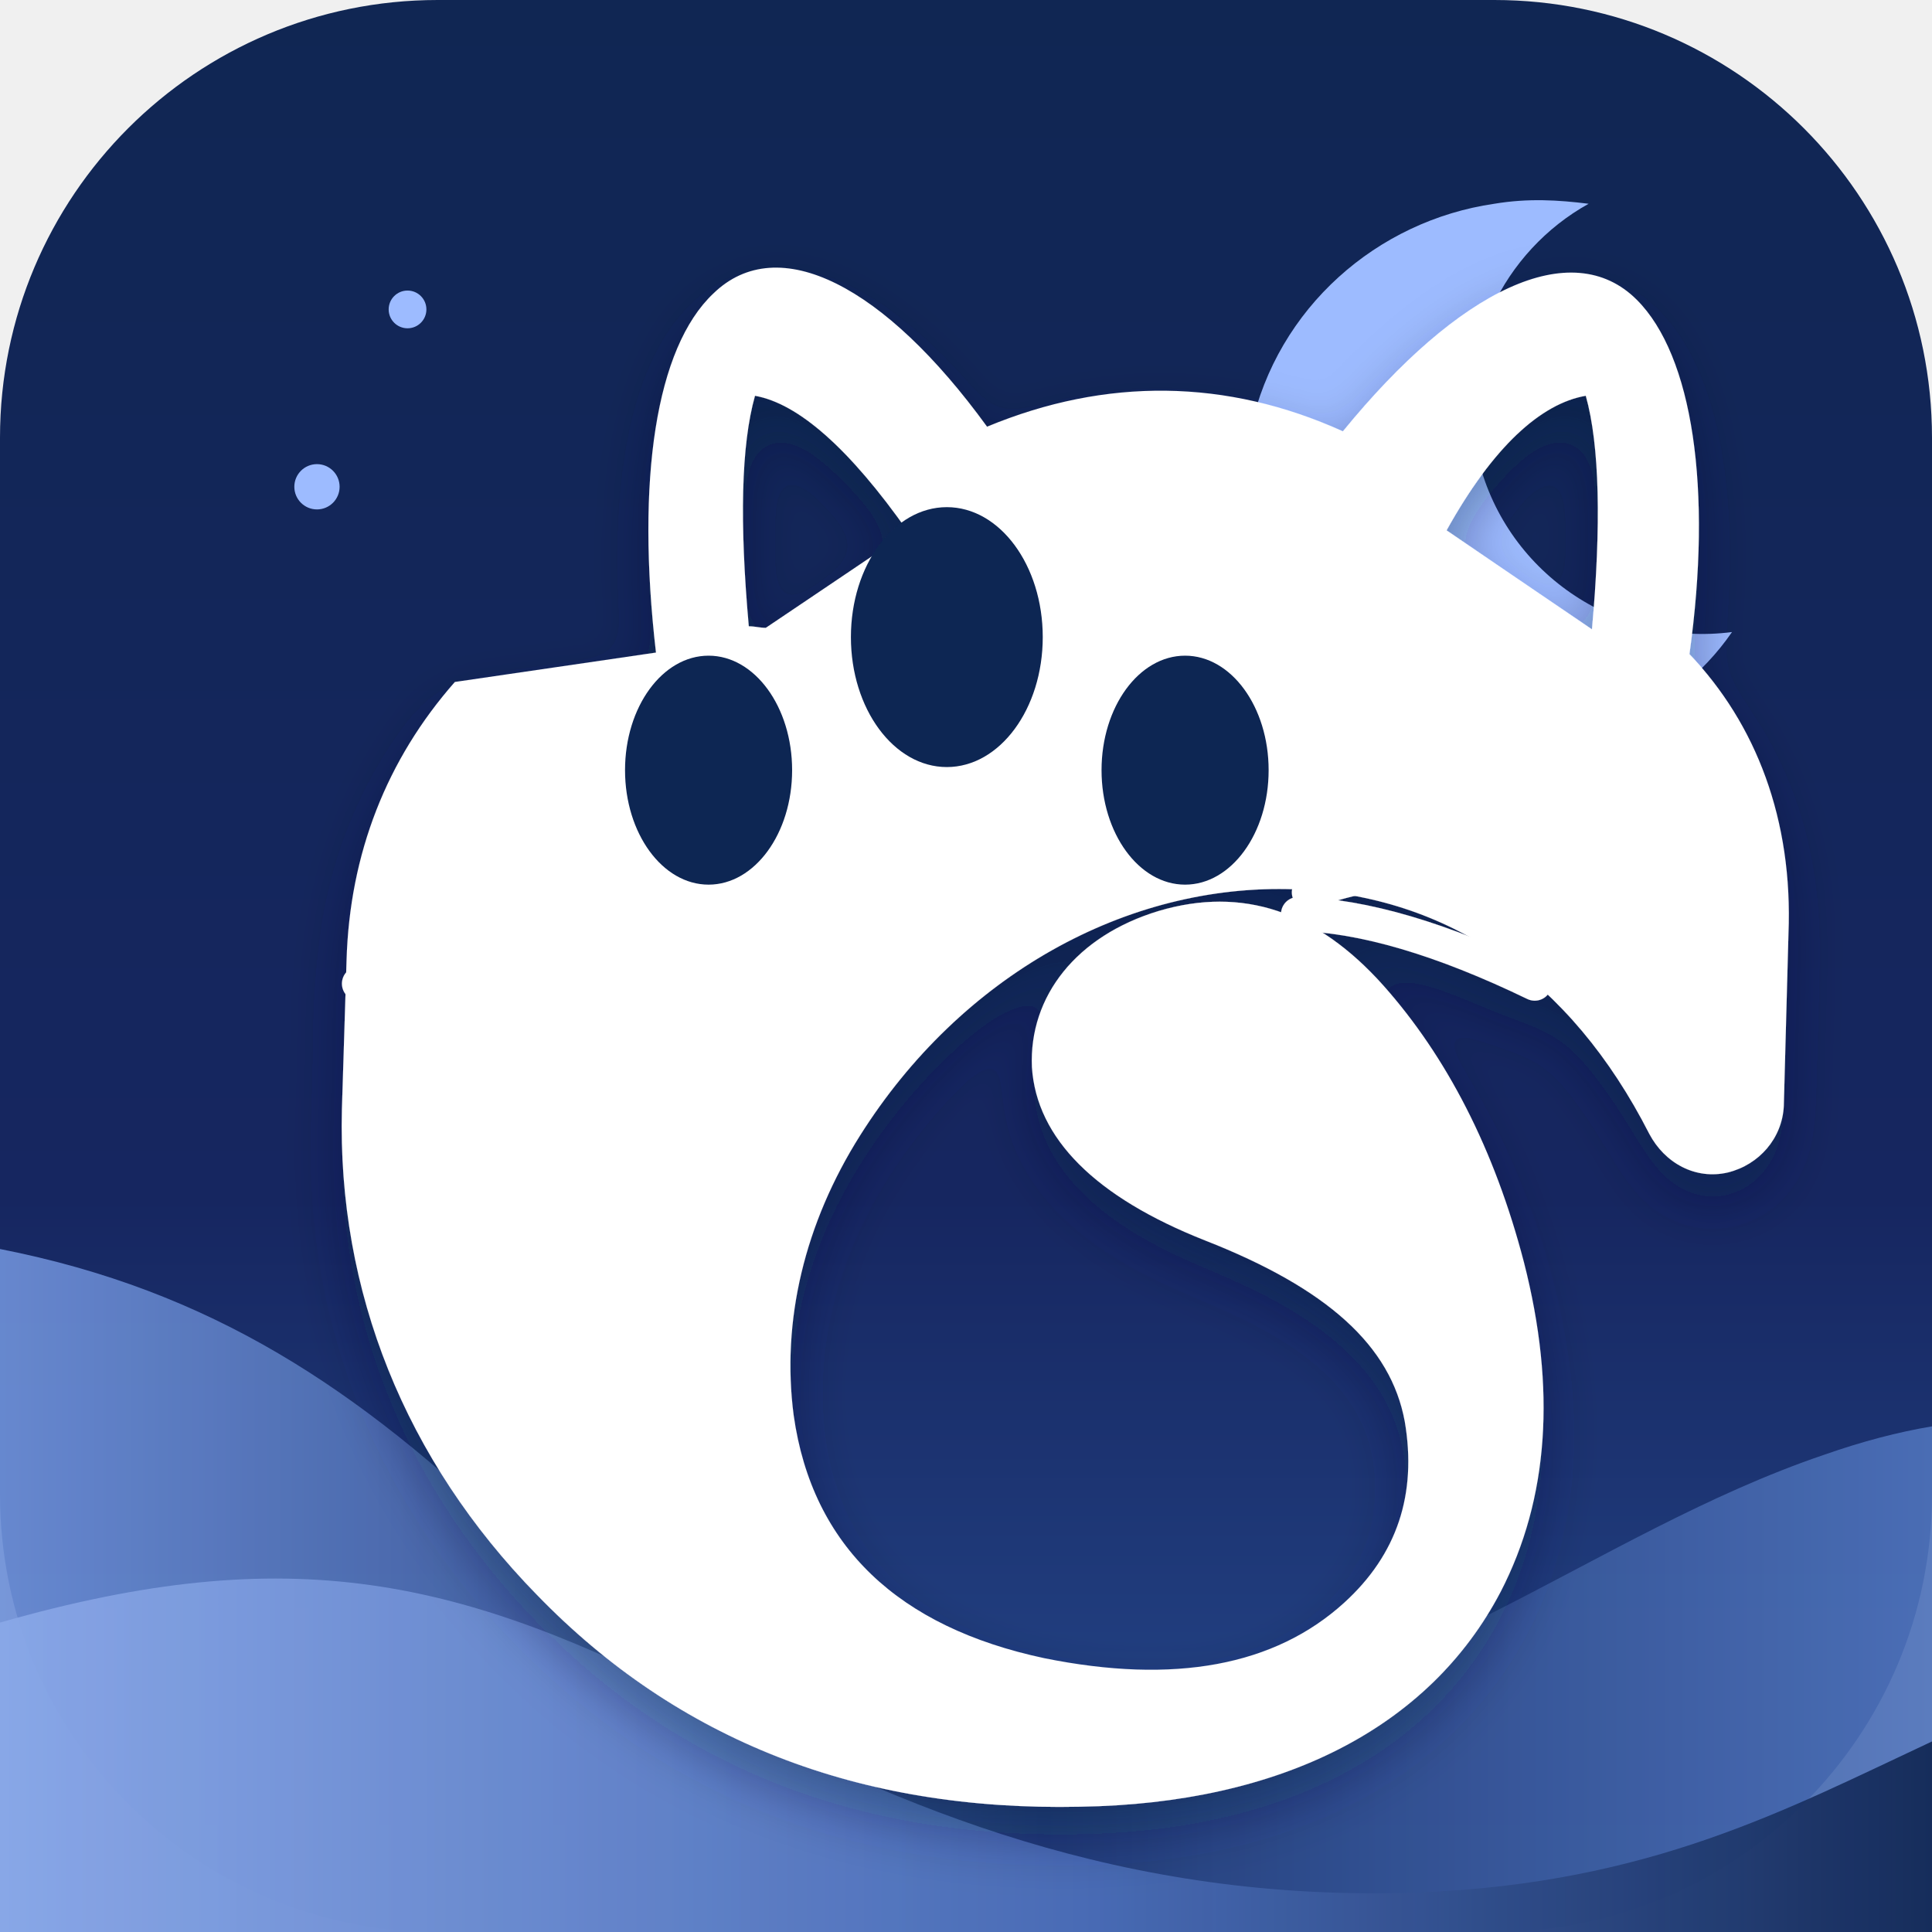
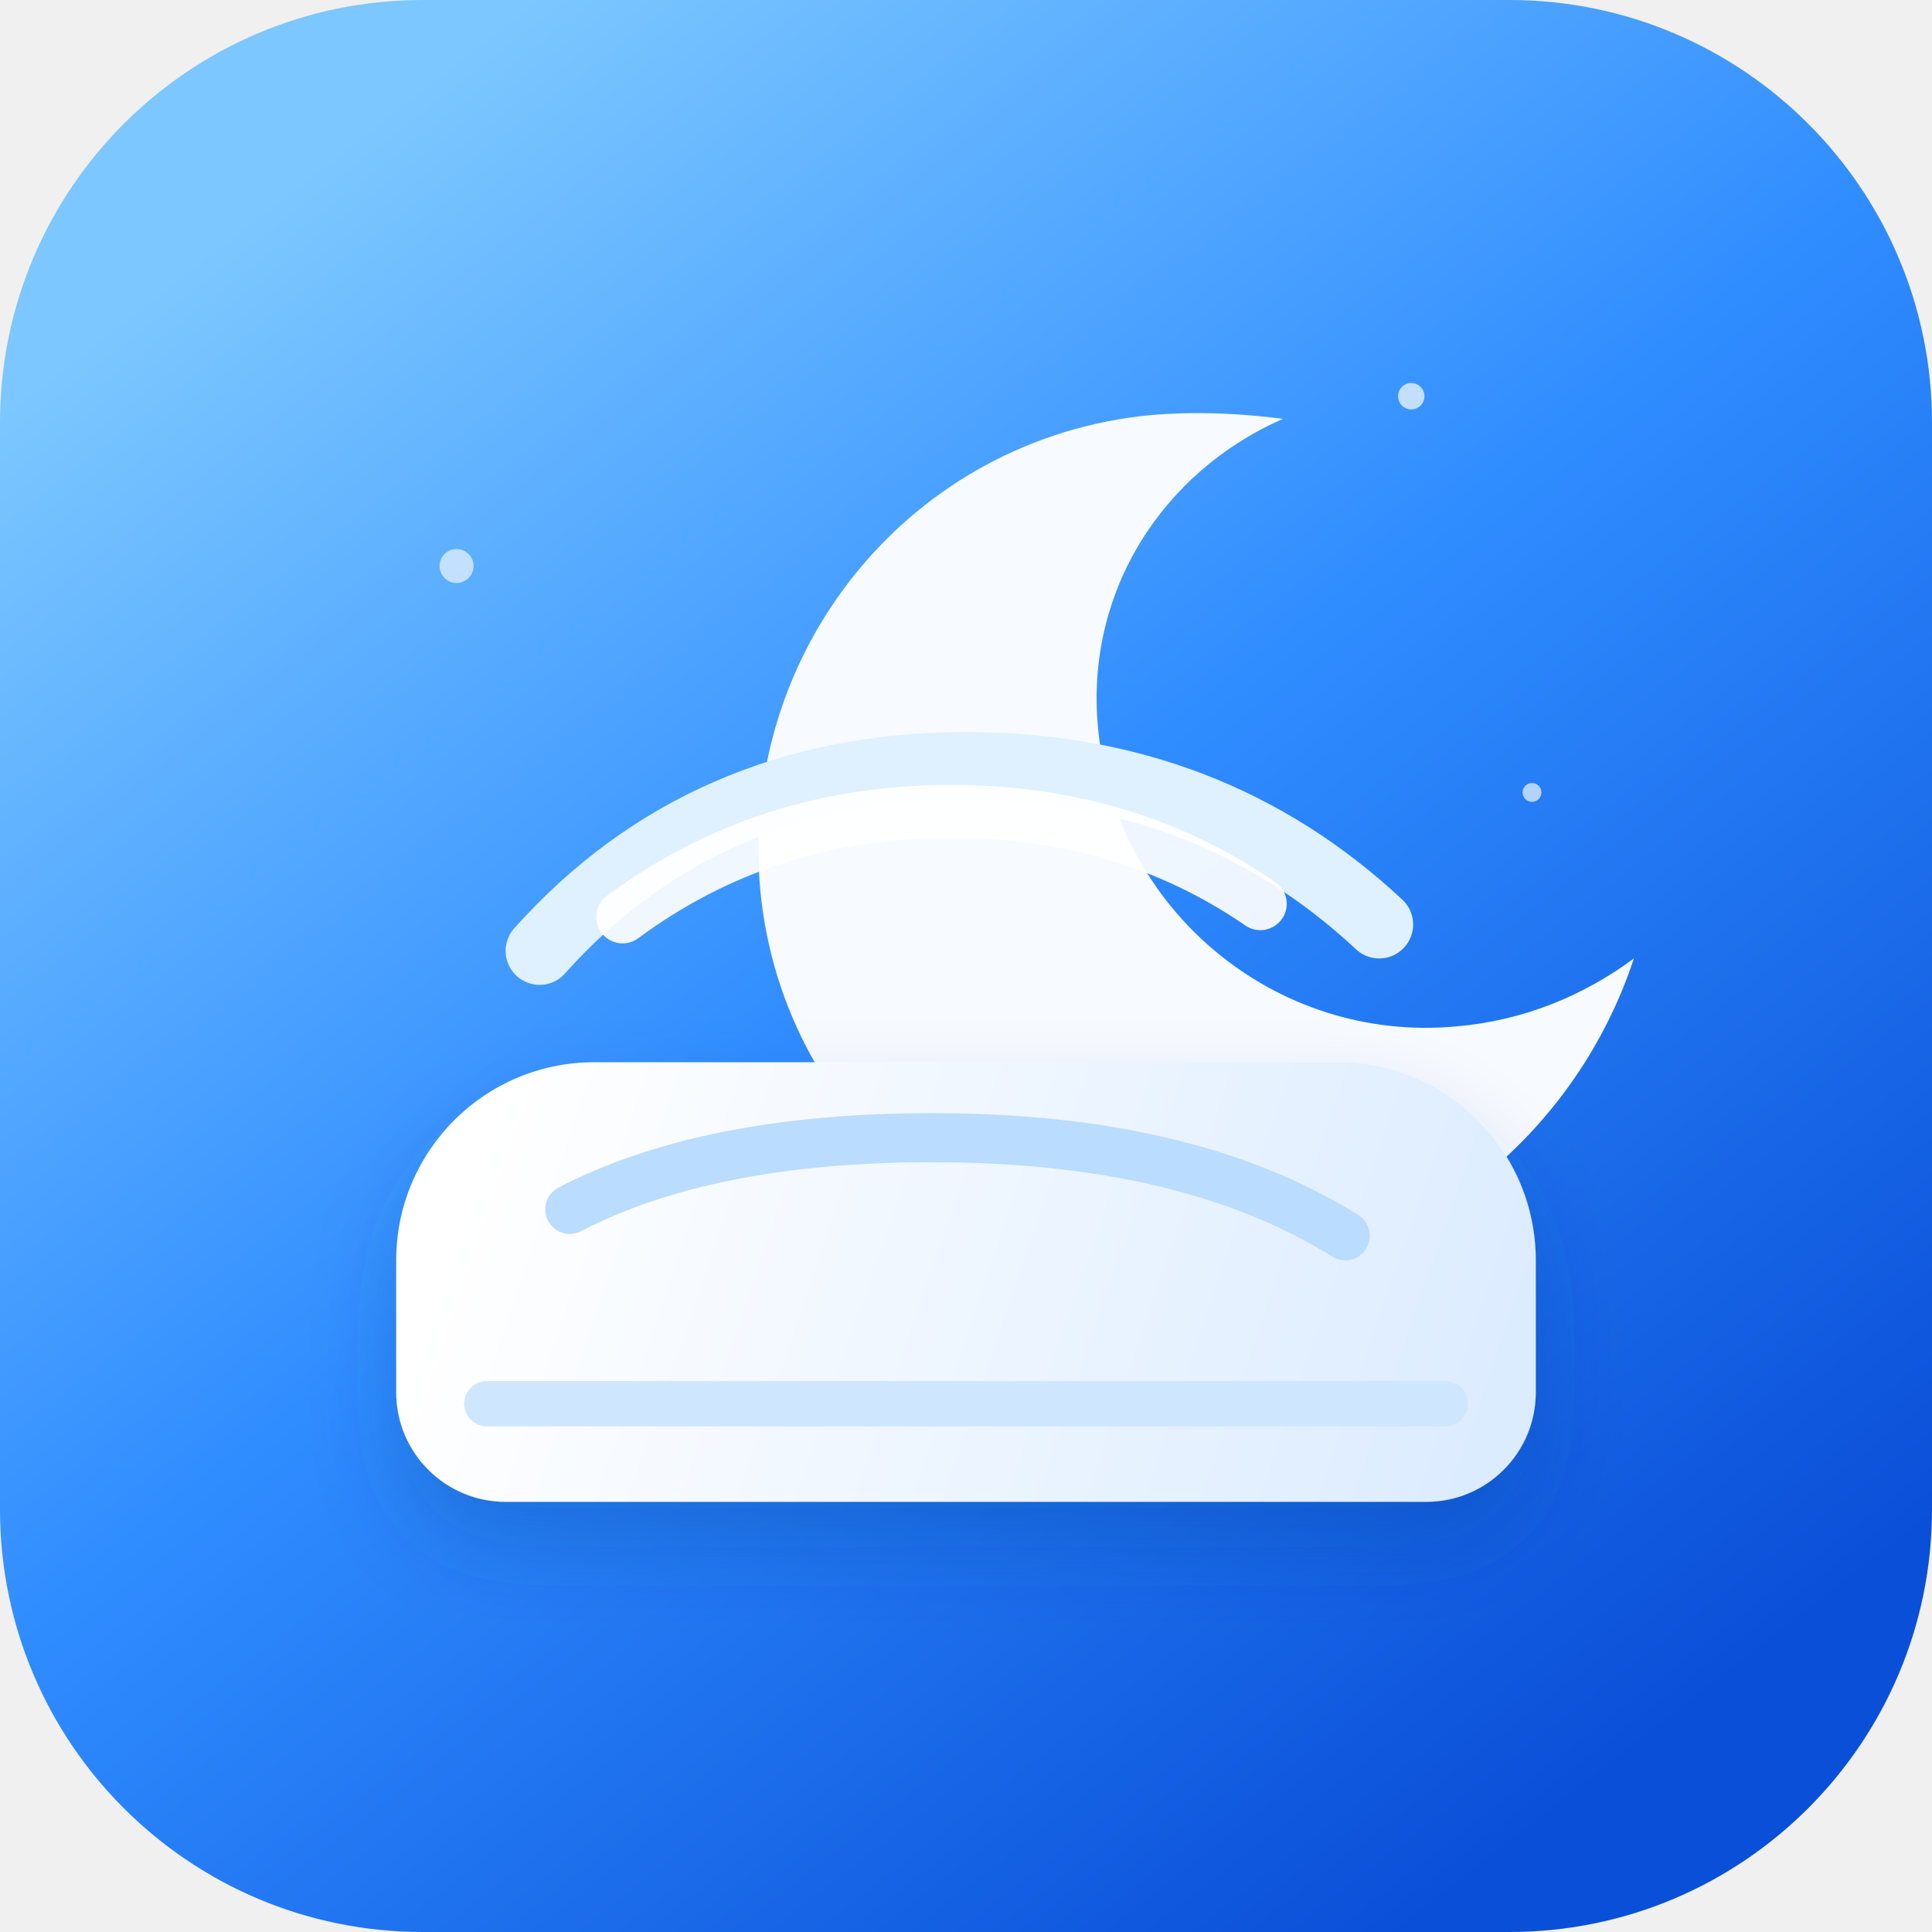
<svg xmlns="http://www.w3.org/2000/svg" viewBox="0 0 1024 1024">
  <defs>
-     <linearGradient id="night" x1="512" y1="0" x2="512" y2="1024" gradientUnits="userSpaceOnUse">
-       <stop offset="0" stop-color="#102653" />
-       <stop offset="0.62" stop-color="#162660" />
-       <stop offset="1" stop-color="#274C91" />
+     <linearGradient id="bg" x1="176" x2="848" y1="80" y2="944" gradientUnits="userSpaceOnUse">
+       <stop offset="0" stop-color="#7cc7ff" />
+       <stop offset="0.48" stop-color="#2f8cff" />
+       <stop offset="1" stop-color="#0a4fd8" />
    </linearGradient>
-     <linearGradient id="hillA" x1="0" y1="792" x2="1024" y2="792" gradientUnits="userSpaceOnUse">
-       <stop offset="0" stop-color="#6D8FD7" />
-       <stop offset="0.54" stop-color="#213B78" />
-       <stop offset="1" stop-color="#4E72BA" />
+     <linearGradient id="pillow" x1="250" x2="774" y1="620" y2="798" gradientUnits="userSpaceOnUse">
+       <stop offset="0" stop-color="#ffffff" />
+       <stop offset="1" stop-color="#dcecff" />
    </linearGradient>
-     <linearGradient id="hillB" x1="0" y1="882" x2="1024" y2="882" gradientUnits="userSpaceOnUse">
-       <stop offset="0" stop-color="#8AA8E8" />
-       <stop offset="0.56" stop-color="#4C6FBA" />
-       <stop offset="1" stop-color="#102653" />
-     </linearGradient>
-     <filter id="paperShadow" x="-12%" y="-12%" width="124%" height="124%">
-       <feDropShadow dx="0" dy="18" stdDeviation="18" flood-color="#07143E" flood-opacity="0.36" />
+     <filter id="softShadow" x="-20%" y="-20%" width="140%" height="150%">
+       <feDropShadow dx="0" dy="24" stdDeviation="22" flood-color="#003b8f" flood-opacity="0.24" />
    </filter>
  </defs>
-   <rect width="1024" height="1024" rx="232" fill="url(#night)" />
-   <path d="M0 662c112 22 190 74 273 154 88 85 187 112 318 102 151-12 252-105 376-147 20-7 39-12 57-15v268H0z" fill="url(#hillA)" opacity="0.92" />
-   <path d="M0 860c154-44 244-24 376 45 100 52 218 104 377 98 122-5 194-44 271-80v101H0z" fill="url(#hillB)" opacity="0.92" />
-   <circle cx="168" cy="258" r="12" fill="#9DBBFF" />
-   <circle cx="216" cy="164" r="10" fill="#9DBBFF" />
-   <circle cx="850" cy="358" r="12" fill="#9DBBFF" />
-   <path d="M842 108c-45 25-72 78-59 133 14 62 73 102 135 94-31 45-89 70-148 57-75-16-123-90-107-165 14-64 67-110 129-119 18-3 34-2 50 0z" fill="#9DBBFF" />
-   <g filter="url(#paperShadow)" transform="translate(82 72) scale(0.82)">
-     <path d="M324 334c-13-112 0-197 37-232 42-41 111-5 177 86 77-32 155-31 230 3 75-92 148-127 190-85 36 36 49 122 34 229 43 45 67 107 64 181l-3 111c-1 21-16 38-36 43-21 5-41-6-51-25-51-100-130-154-229-158-109-4-216 56-281 159-36 57-51 120-43 181 12 85 68 137 162 157 84 17 149 5 194-36 34-31 47-70 39-117-9-49-50-86-129-117-71-28-109-66-112-112-2-46 29-85 82-101 54-16 102 0 145 48 41 46 72 106 91 179 21 82 16 153-15 213-46 88-142 137-272 139-143 3-260-43-351-137-85-87-129-196-126-314l3-96c2-69 26-130 70-180zm71-16 92-62c-38-54-71-83-99-88-9 32-10 82-4 149 4 0 7 1 11 1zm440-63 94 64c6-67 5-119-4-151-29 5-60 33-90 87z" fill="#FFFFFF" />
-     <ellipse cx="358" cy="410" rx="54" ry="74" fill="#102653" />
-     <ellipse cx="666" cy="410" rx="54" ry="74" fill="#102653" />
-     <ellipse cx="512" cy="324" rx="62" ry="84" fill="#102653" />
-     <path d="M142 480c54-9 98-6 136 9" fill="none" stroke="#FFFFFF" stroke-width="22" stroke-linecap="round" />
-     <path d="M132 548c60-29 111-44 153-45" fill="none" stroke="#FFFFFF" stroke-width="22" stroke-linecap="round" />
-     <path d="M882 480c-54-9-98-6-136 9" fill="none" stroke="#FFFFFF" stroke-width="22" stroke-linecap="round" />
-     <path d="M892 548c-60-29-111-44-153-45" fill="none" stroke="#FFFFFF" stroke-width="22" stroke-linecap="round" />
+   <rect width="1024" height="1024" rx="224" fill="url(#bg)" />
+   <circle cx="748" cy="210" r="7" fill="#e8f4ff" opacity="0.78" />
+   <circle cx="242" cy="300" r="9" fill="#e8f4ff" opacity="0.72" />
+   <circle cx="812" cy="420" r="5" fill="#e8f4ff" opacity="0.72" />
+   <path d="M680 222c-64 28-105 92-98 164 9 96 94 167 190 158 35-3 67-16 94-36-30 91-111 160-212 170-126 12-239-80-251-206-12-127 80-240 207-252 24-2 47-1 70 2Z" fill="#f7fbff" />
+   <g filter="url(#softShadow)">
+     <path d="M210 668c0-58 47-105 105-105h394c58 0 105 47 105 105v70c0 32-26 58-58 58H268c-32 0-58-26-58-58v-70Z" fill="url(#pillow)" />
+     <path d="M302 641c48-25 112-38 192-38 90 0 163 17 219 52" fill="none" stroke="#b9dcff" stroke-width="26" stroke-linecap="round" />
+     <path d="M258 744h508" fill="none" stroke="#cfe6ff" stroke-width="24" stroke-linecap="round" />
  </g>
+   <path d="M286 504c58-65 134-98 226-98 86 0 159 28 219 84" fill="none" stroke="#dff0ff" stroke-width="36" stroke-linecap="round" />
+   <path d="M330 486c50-37 108-56 174-56 61 0 116 16 164 49" fill="none" stroke="#ffffff" stroke-width="28" stroke-linecap="round" opacity="0.92" />
</svg>
